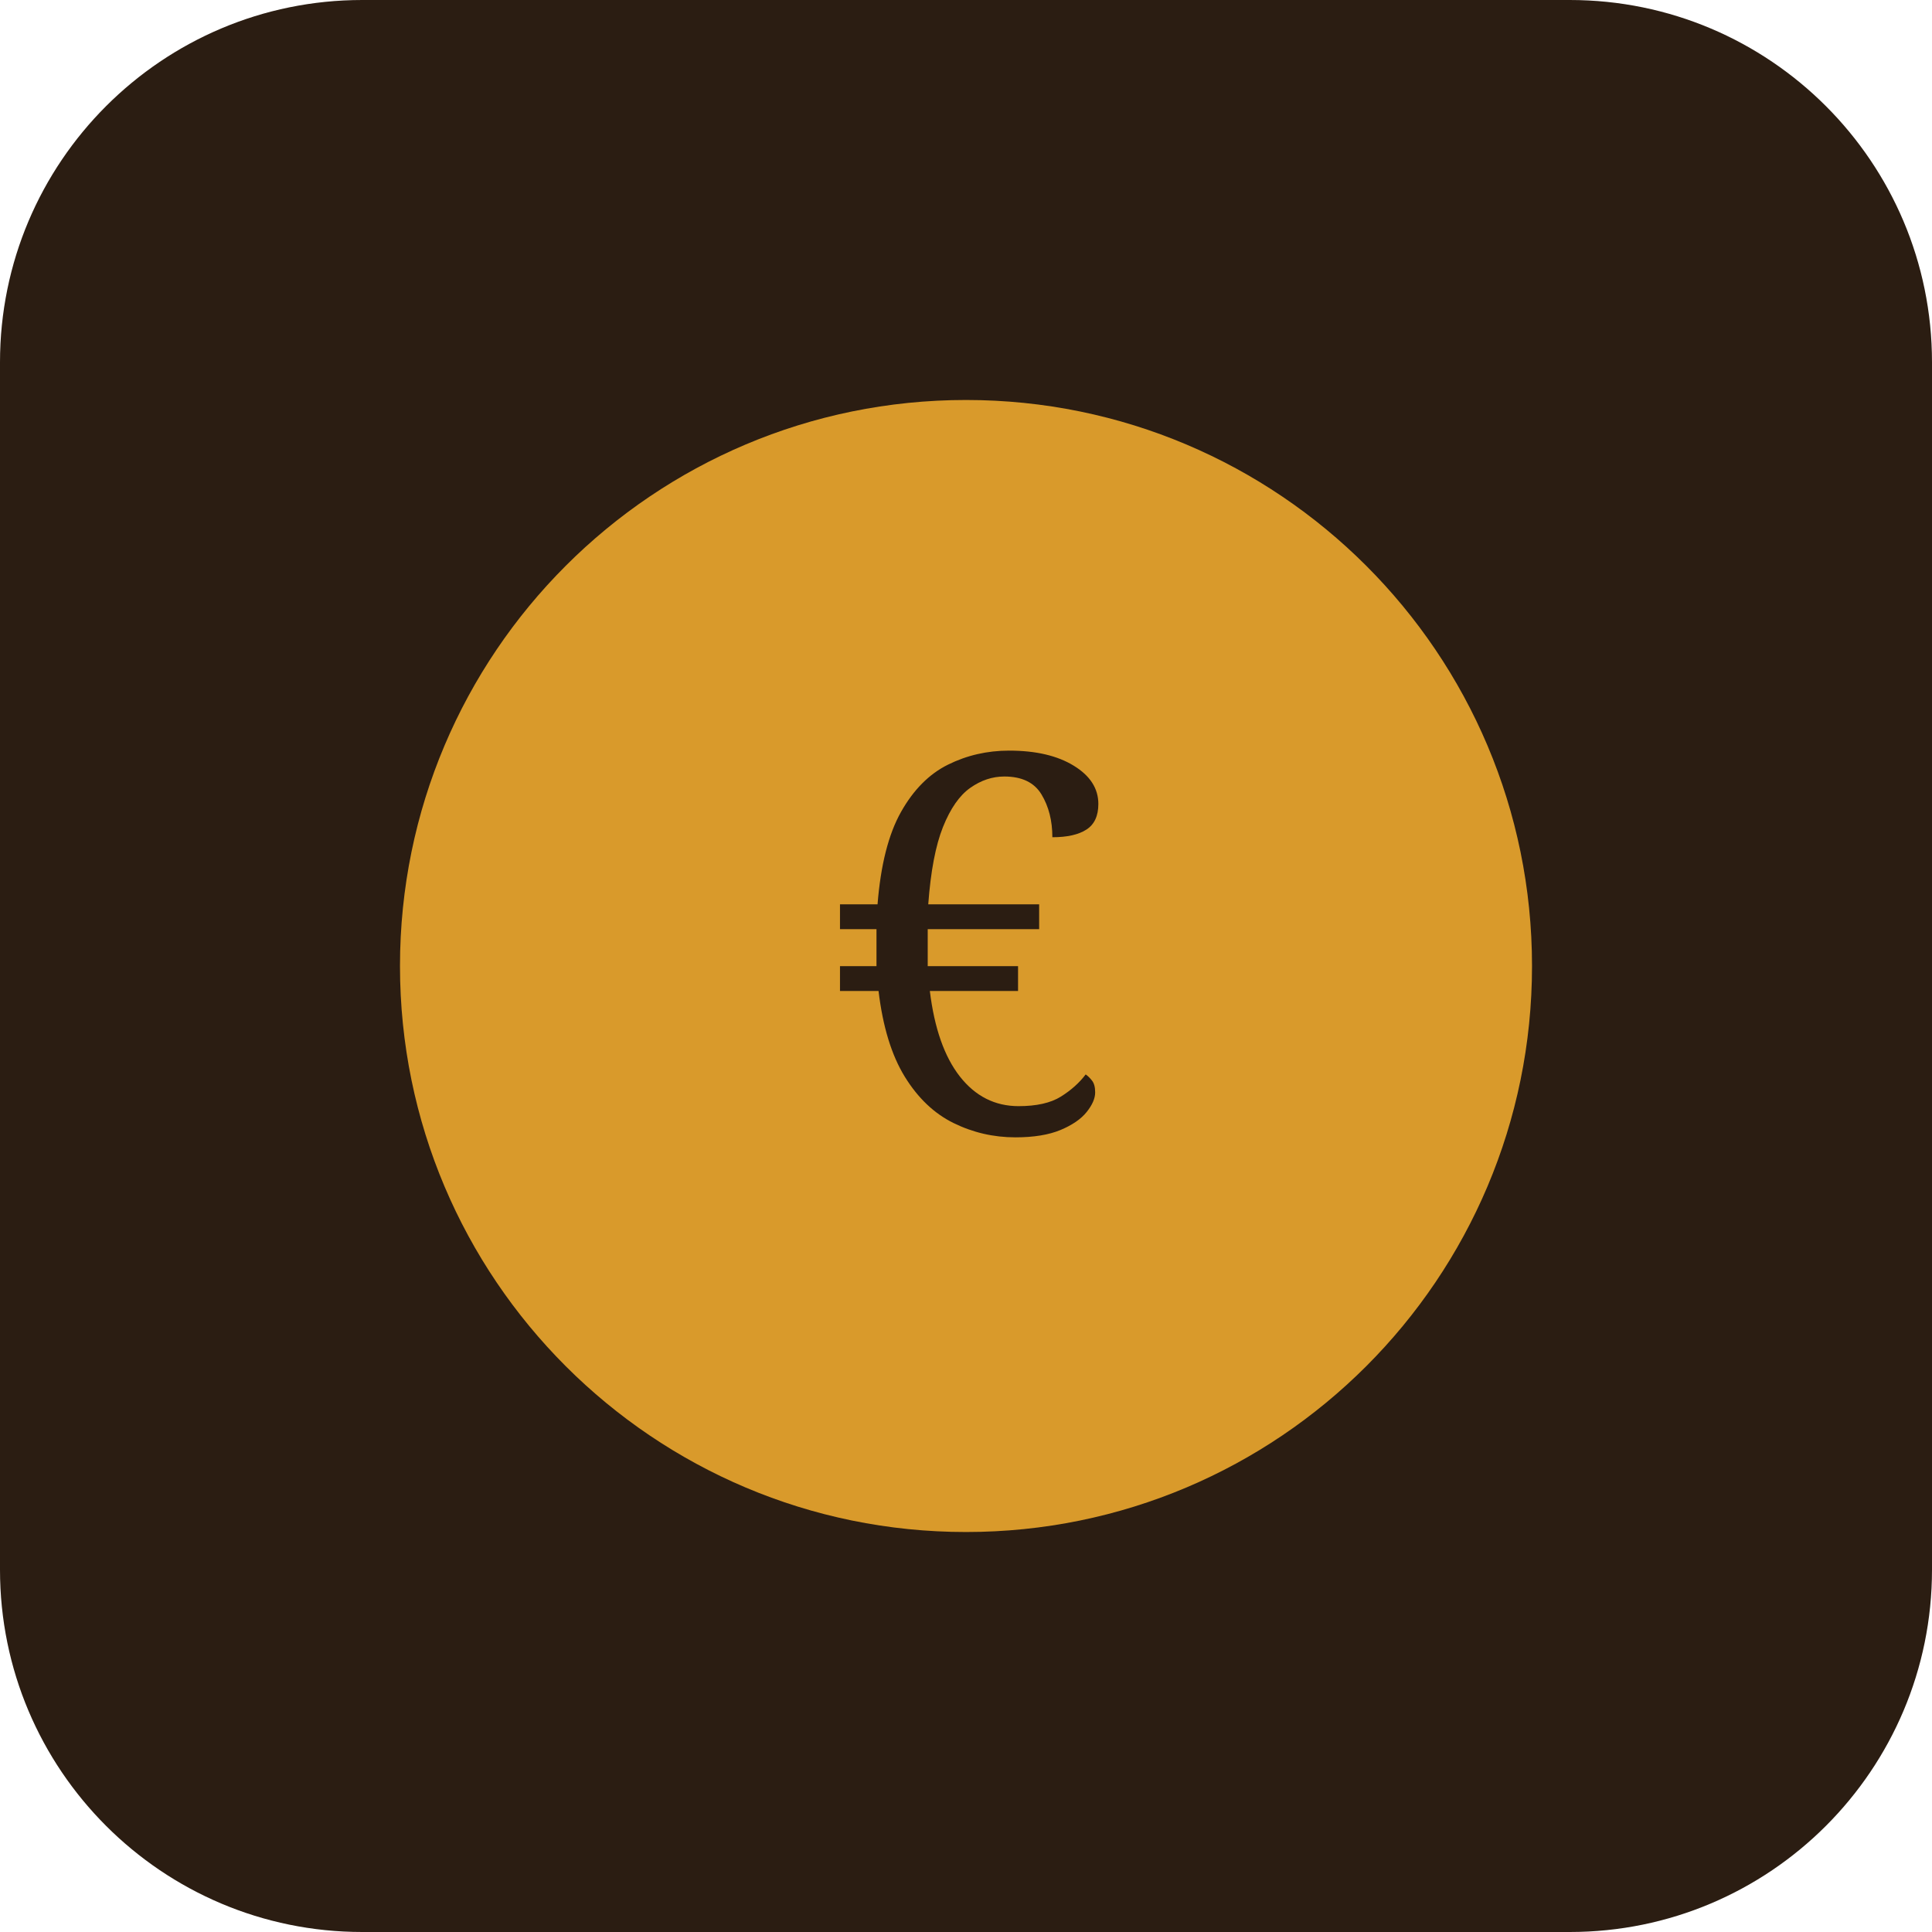
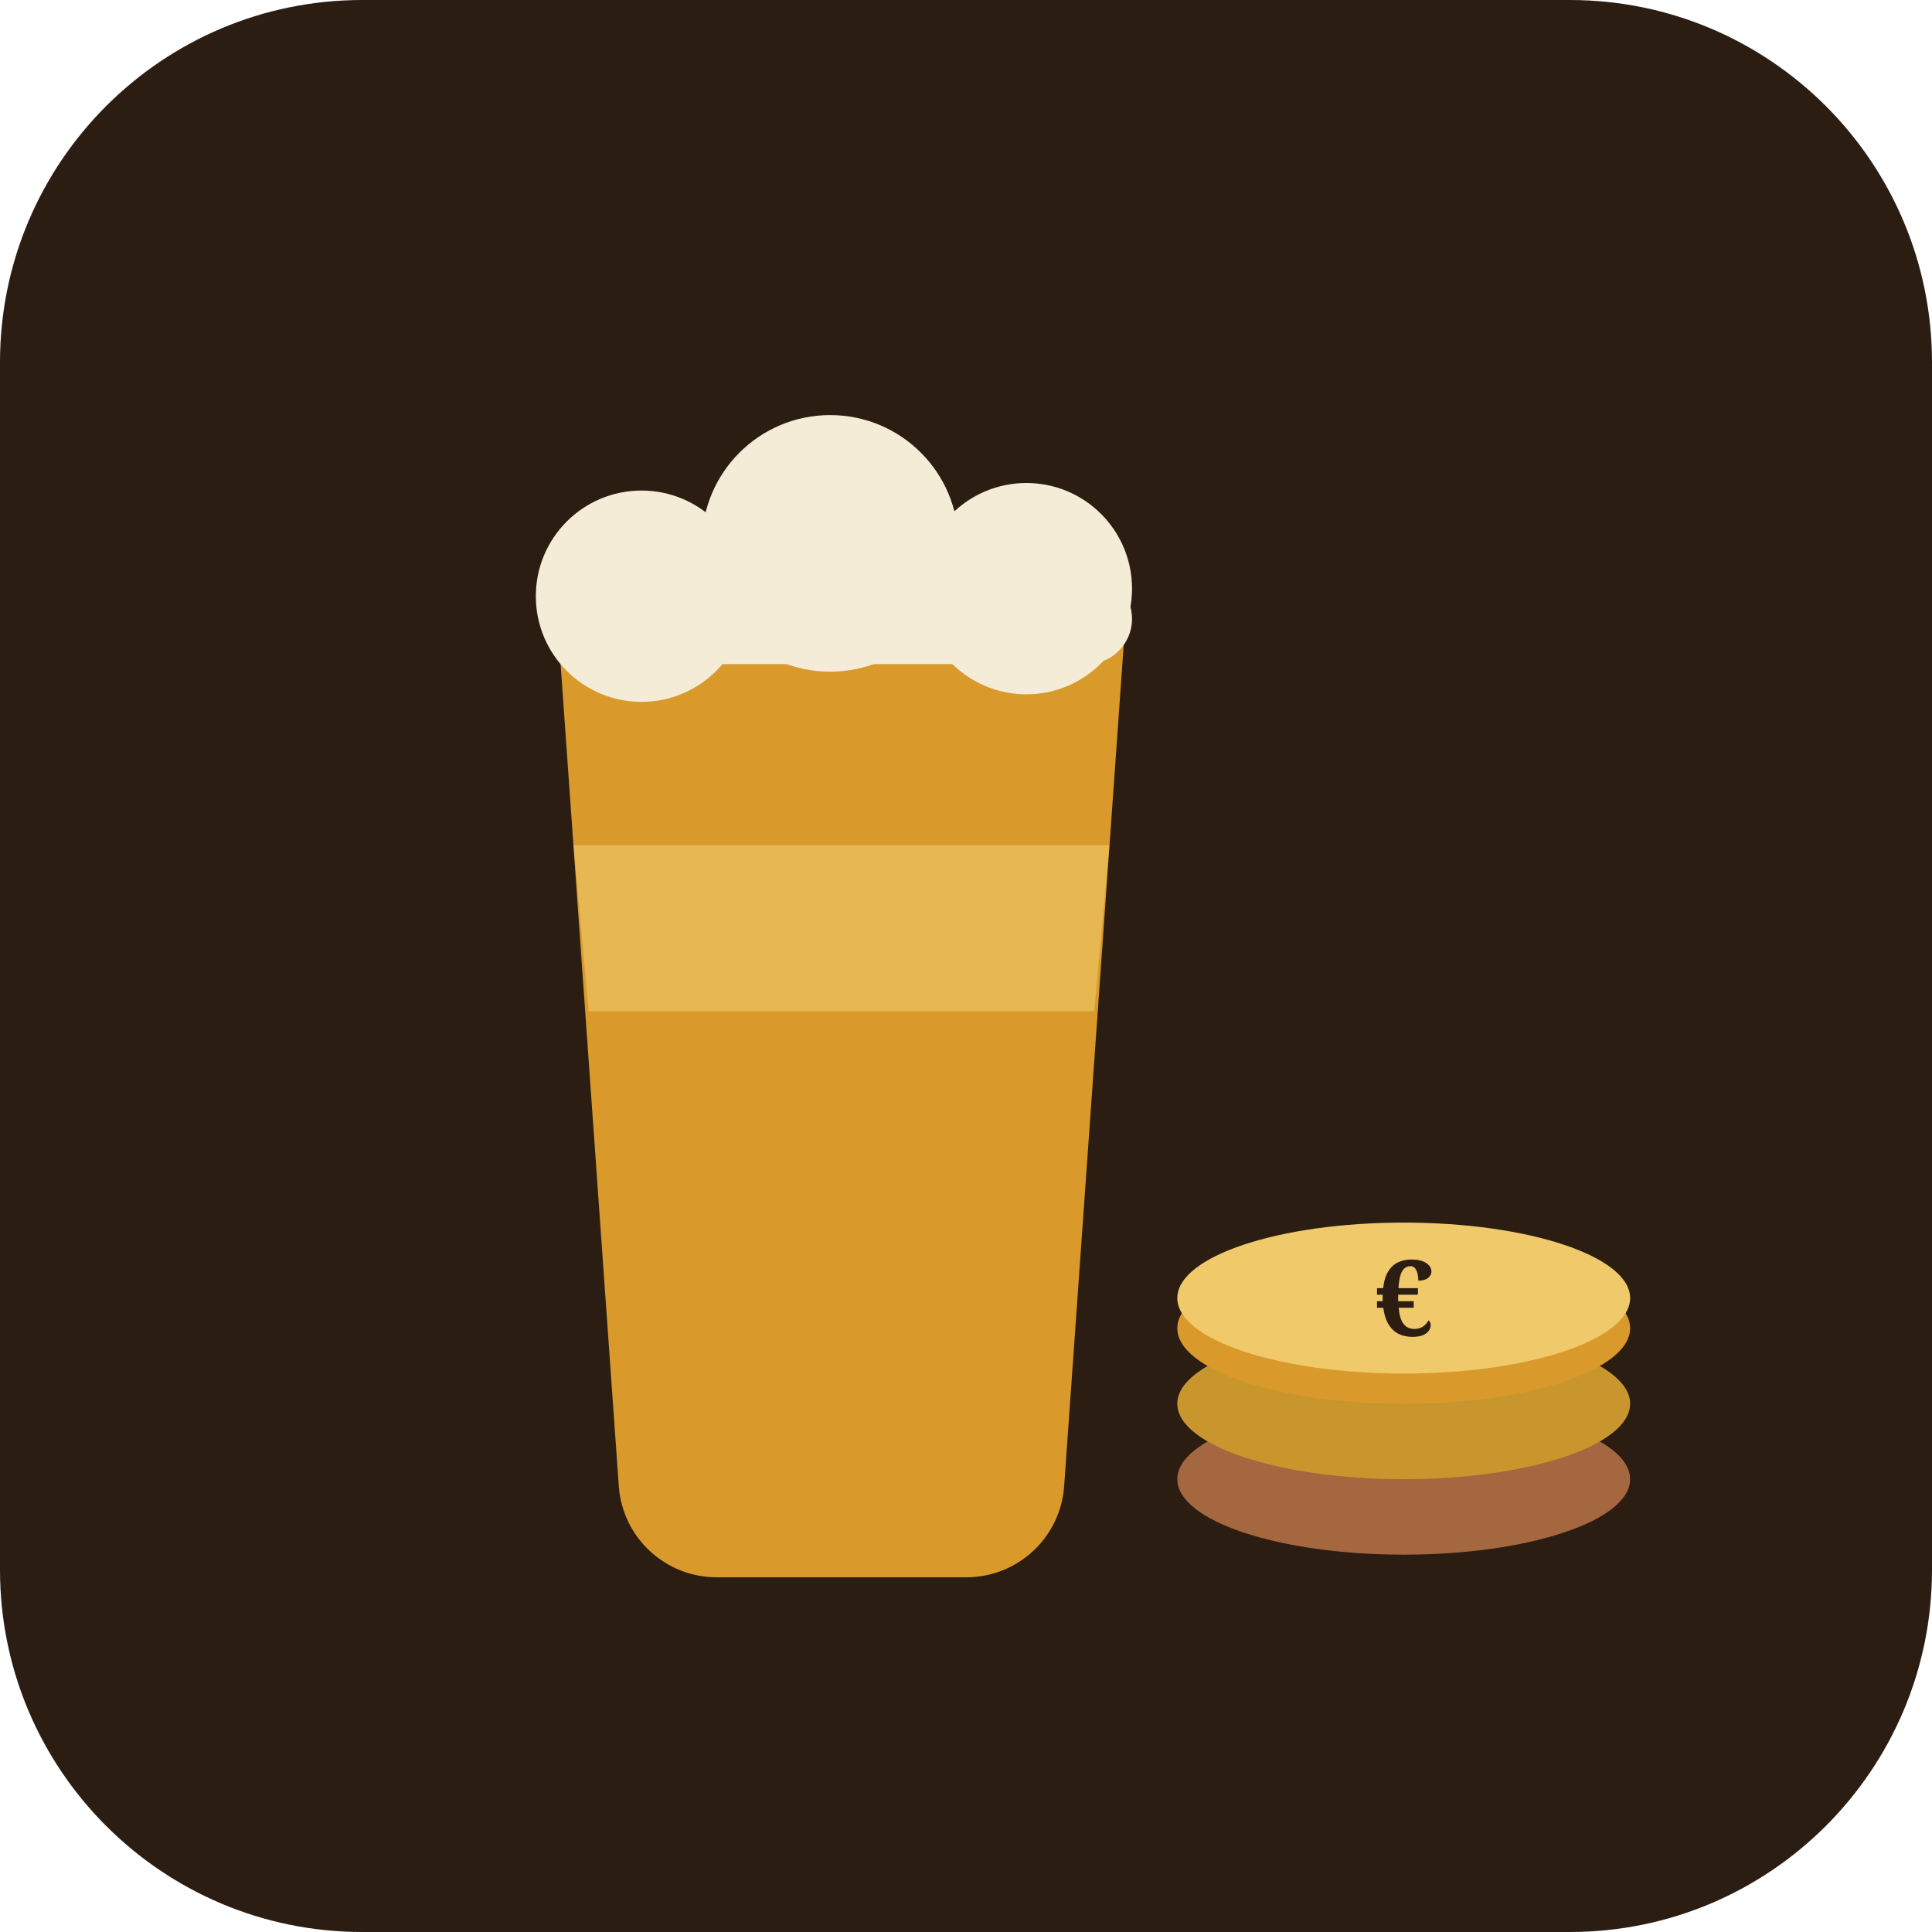
<svg xmlns="http://www.w3.org/2000/svg" viewBox="0 0 512 512">
  <rect width="512" height="512" rx="96" fill="#2b1d12" />
-   <circle cx="256" cy="256" r="150" fill="#d99a2b" />
-   <text x="256" y="300" font-size="140" text-anchor="middle" fill="#2b1d12" font-family="serif">€</text>
+   <path d="M148 168 h150 l-16 226 a26 26 0 0 1 -26 24 h-66 a26 26 0 0 1 -26 -24 z" fill="#d99a2b" />
+   <path d="M152 224 h142 l-4 44 h-134 z" fill="#f0c96a" opacity="0.6" />
+   <circle cx="170" cy="158" r="28" fill="#f5ecd7" />
+   <circle cx="220" cy="144" r="34" fill="#f5ecd7" />
+   <circle cx="272" cy="156" r="28" fill="#f5ecd7" />
+   <rect x="146" y="152" width="154" height="24" rx="12" fill="#f5ecd7" />
+   <ellipse cx="372" cy="392" rx="60" ry="20" fill="#a5673f" />
+   <ellipse cx="372" cy="372" rx="60" ry="20" fill="#c9962e" />
+   <ellipse cx="372" cy="352" rx="60" ry="20" fill="#d99a2b" />
+   <ellipse cx="372" cy="344" rx="60" ry="20" fill="#f0c96a" />
+   <text x="372" y="354" font-size="28" text-anchor="middle" fill="#2b1d12" font-family="Georgia, serif" font-weight="bold">€</text>
</svg>
